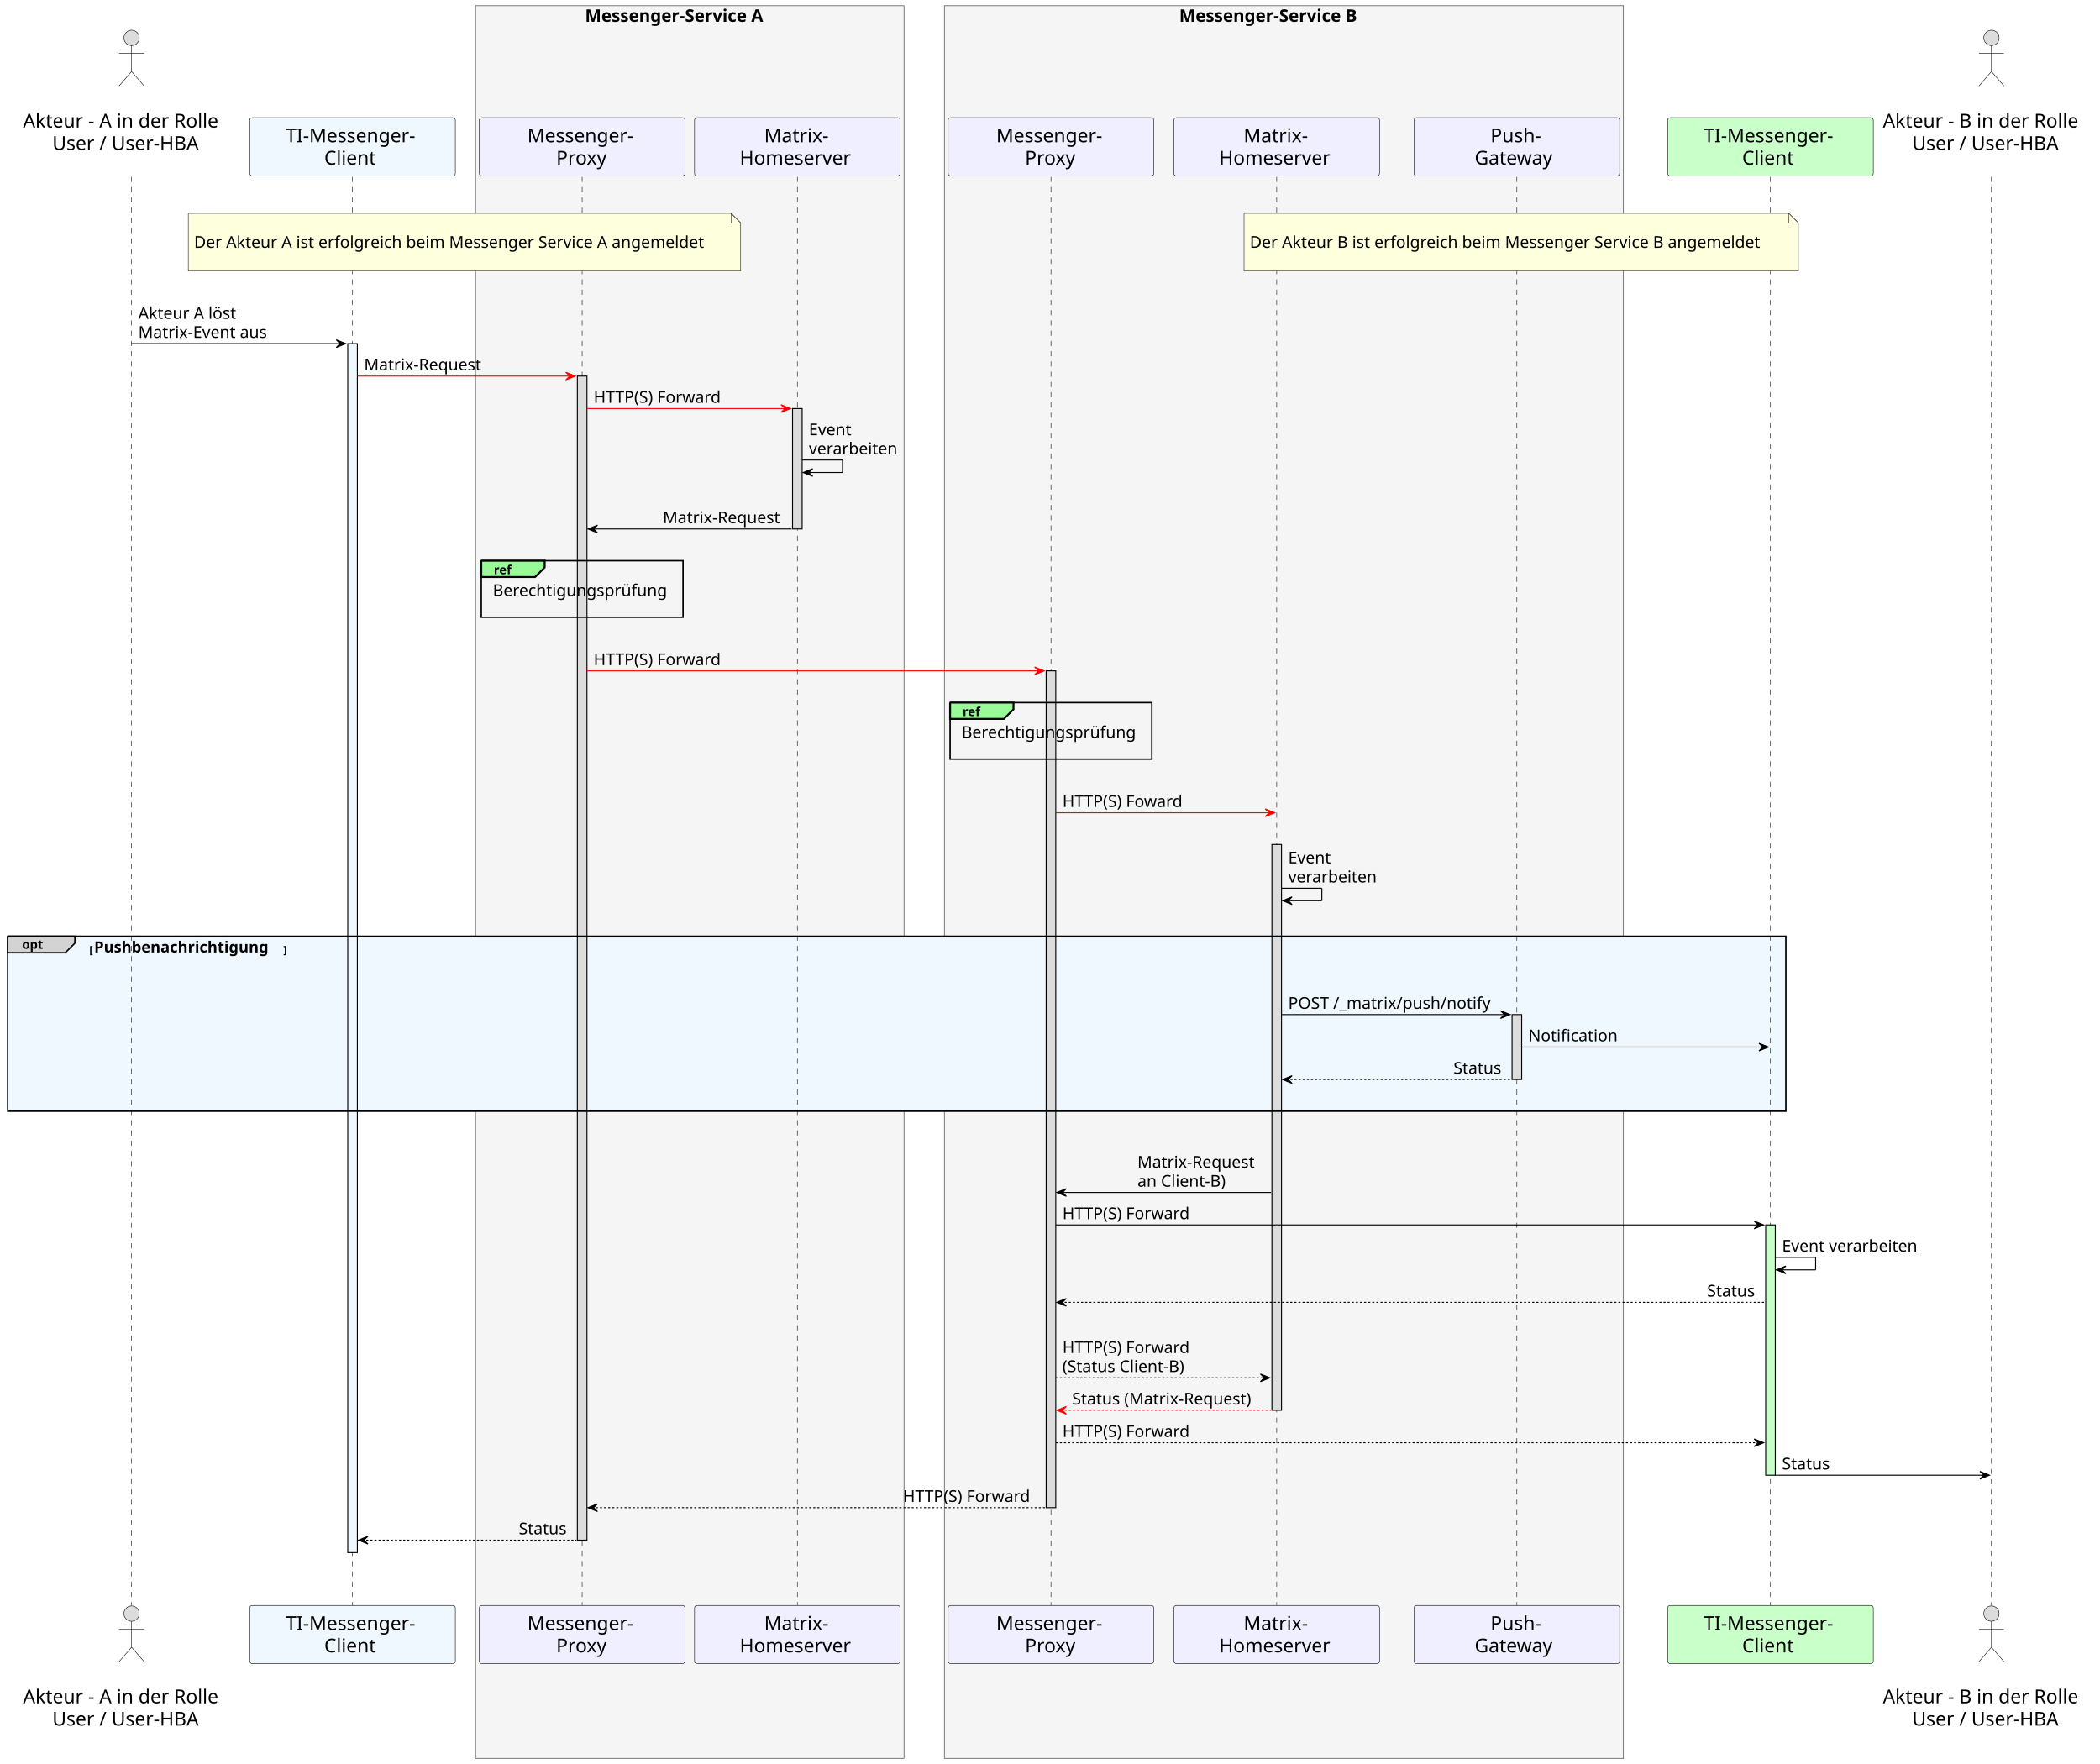
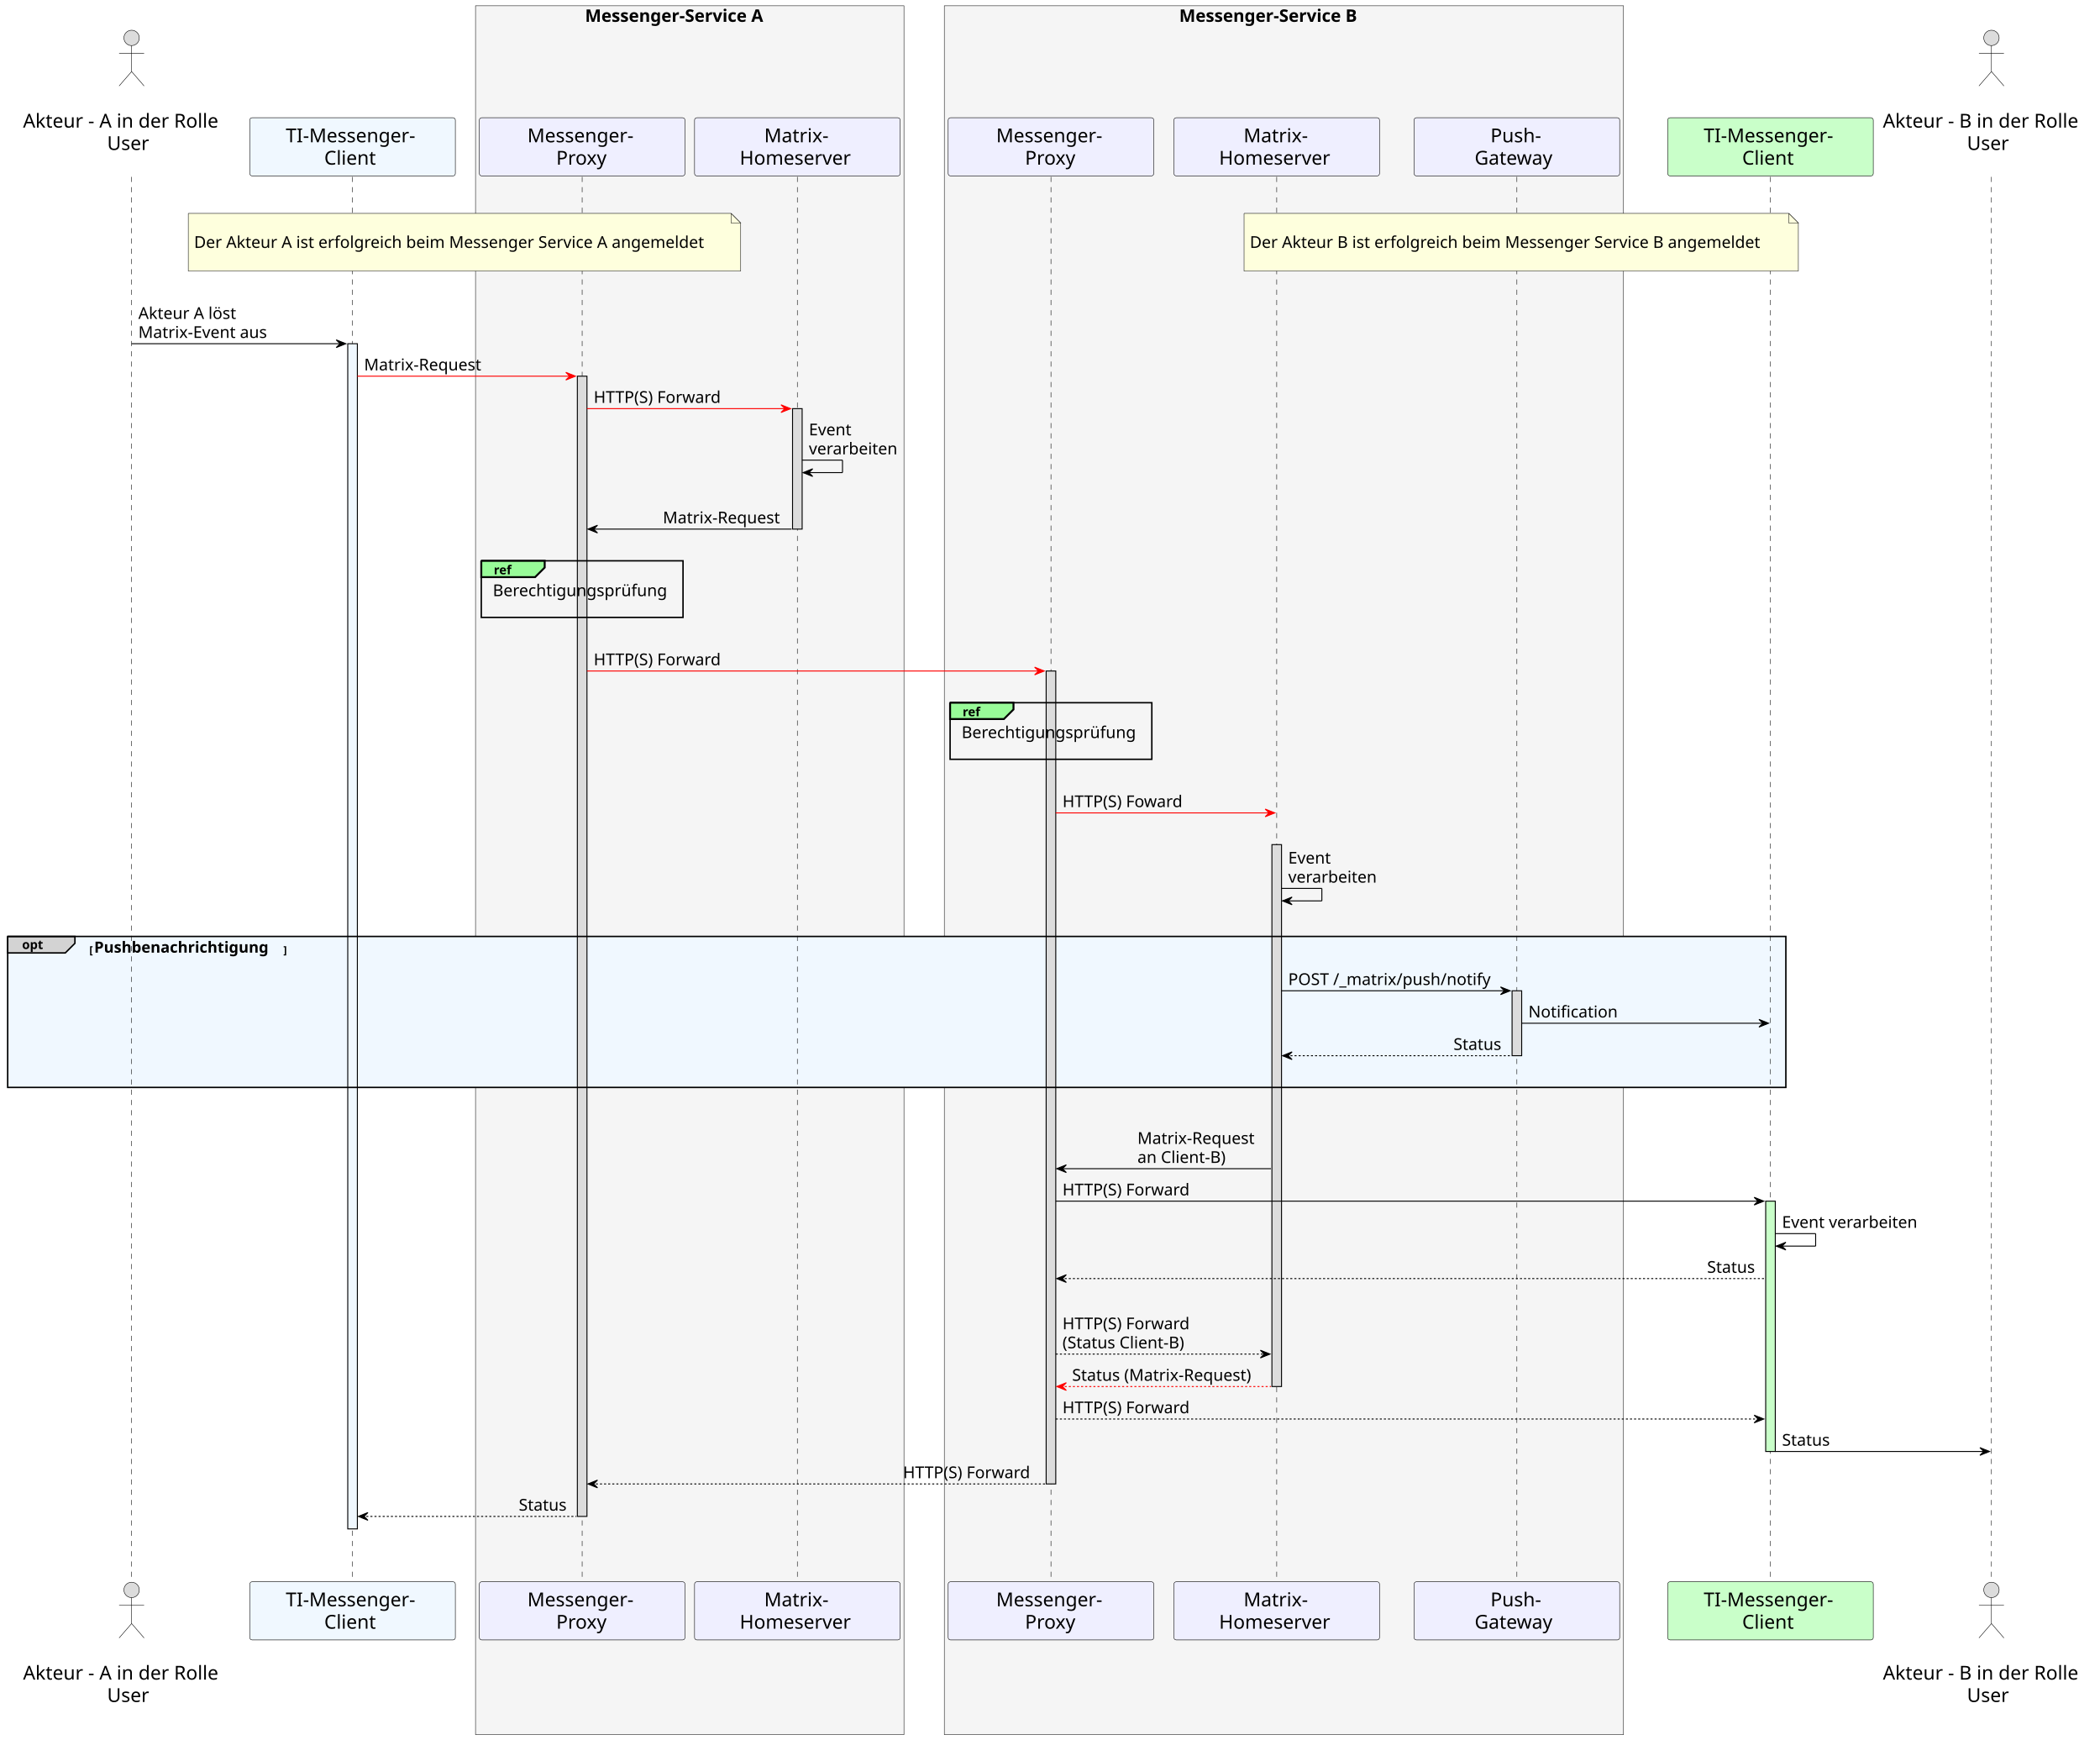
- <svg xmlns="http://www.w3.org/2000/svg" contentStyleType="text/css" height="1720.095px" preserveAspectRatio="none" style="width:2048px;height:1720px;background:#FFFFFF;" version="1.1" viewBox="0 0 2048 1720" width="2048.937px" zoomAndPan="magnify">
+ <svg xmlns="http://www.w3.org/2000/svg" contentStyleType="text/css" height="1696.673px" preserveAspectRatio="none" style="width:2048px;height:1696px;background:#FFFFFF;" version="1.1" viewBox="0 0 2048 1696" width="2048.937px" zoomAndPan="magnify">
  <defs />
  <g>
-     <rect fill="#F5F5F5" height="1709.146" style="stroke:#181818;stroke-width:0.468;" width="417.844" x="463.751" y="5.621" />
+     <rect fill="#F5F5F5" height="1685.724" style="stroke:#181818;stroke-width:0.468;" width="417.844" x="463.751" y="5.621" />
    <text fill="#000000" font-family="sans-serif" font-size="16.864" font-weight="bold" lengthAdjust="spacing" textLength="199.554" x="570.554" y="21.274">Messenger-Service A</text>
    <text fill="#000000" font-family="sans-serif" font-size="12.179" font-weight="bold" lengthAdjust="spacing" textLength="4.684" x="770.108" y="22.379"> </text>
-     <rect fill="#F5F5F5" height="1709.146" style="stroke:#181818;stroke-width:0.468;" width="662.368" x="920.944" y="5.621" />
+     <rect fill="#F5F5F5" height="1685.724" style="stroke:#181818;stroke-width:0.468;" width="662.368" x="920.944" y="5.621" />
    <text fill="#000000" font-family="sans-serif" font-size="16.864" font-weight="bold" lengthAdjust="spacing" textLength="199.554" x="1150.009" y="21.274">Messenger-Service B</text>
    <text fill="#000000" font-family="sans-serif" font-size="12.179" font-weight="bold" lengthAdjust="spacing" textLength="4.684" x="1349.563" y="22.379"> </text>
-     <rect fill="#F0F8FF" height="170.628" style="stroke:#F0F8FF;stroke-width:0.937;" width="1734.148" x="7.495" y="913.069" />
-     <line style="stroke:#000000;stroke-width:0.468;stroke-dasharray:5.0,5.0;" x1="128.351" x2="128.351" y1="172.458" y2="1565.687" />
-     <line style="stroke:#000000;stroke-width:0.468;stroke-dasharray:5.0,5.0;" x1="343.832" x2="343.832" y1="172.458" y2="1565.687" />
-     <rect fill="#F0F8FF" height="1179.03" style="stroke:#000000;stroke-width:0.937;" width="9.369" x="339.147" y="335.129" />
-     <line style="stroke:#000000;stroke-width:0.468;stroke-dasharray:5.0,5.0;" x1="567.744" x2="567.744" y1="172.458" y2="1565.687" />
-     <rect fill="#DCDCDC" height="1135.195" style="stroke:#000000;stroke-width:0.937;" width="9.369" x="563.059" y="366.785" />
-     <line style="stroke:#000000;stroke-width:0.468;stroke-dasharray:5.0,5.0;" x1="777.603" x2="777.603" y1="172.458" y2="1565.687" />
+     <rect fill="#F0F8FF" height="147.206" style="stroke:#F0F8FF;stroke-width:0.937;" width="1734.148" x="7.495" y="913.069" />
+     <line style="stroke:#000000;stroke-width:0.468;stroke-dasharray:5.0,5.0;" x1="128.351" x2="128.351" y1="172.458" y2="1542.265" />
+     <line style="stroke:#000000;stroke-width:0.468;stroke-dasharray:5.0,5.0;" x1="343.832" x2="343.832" y1="172.458" y2="1542.265" />
+     <rect fill="#F0F8FF" height="1155.608" style="stroke:#000000;stroke-width:0.937;" width="9.369" x="339.147" y="335.129" />
+     <line style="stroke:#000000;stroke-width:0.468;stroke-dasharray:5.0,5.0;" x1="567.744" x2="567.744" y1="172.458" y2="1542.265" />
+     <rect fill="#DCDCDC" height="1111.773" style="stroke:#000000;stroke-width:0.937;" width="9.369" x="563.059" y="366.785" />
+     <line style="stroke:#000000;stroke-width:0.468;stroke-dasharray:5.0,5.0;" x1="777.603" x2="777.603" y1="172.458" y2="1542.265" />
    <rect fill="#DCDCDC" height="117.453" style="stroke:#000000;stroke-width:0.937;" width="9.369" x="772.919" y="398.441" />
-     <line style="stroke:#000000;stroke-width:0.468;stroke-dasharray:5.0,5.0;" x1="1024.937" x2="1024.937" y1="172.458" y2="1565.687" />
-     <rect fill="#DCDCDC" height="816.073" style="stroke:#000000;stroke-width:0.937;" width="9.369" x="1020.253" y="654.251" />
-     <line style="stroke:#000000;stroke-width:0.468;stroke-dasharray:5.0,5.0;" x1="1245.102" x2="1245.102" y1="172.458" y2="1565.687" />
-     <rect fill="#DCDCDC" height="551.832" style="stroke:#000000;stroke-width:0.937;" width="9.369" x="1240.417" y="823.524" />
-     <line style="stroke:#000000;stroke-width:0.468;stroke-dasharray:5.0,5.0;" x1="1479.319" x2="1479.319" y1="172.458" y2="1565.687" />
-     <rect fill="#DCDCDC" height="63.312" style="stroke:#000000;stroke-width:0.937;" width="9.369" x="1474.635" y="989.467" />
-     <line style="stroke:#000000;stroke-width:0.468;stroke-dasharray:5.0,5.0;" x1="1726.653" x2="1726.653" y1="172.458" y2="1565.687" />
-     <rect fill="#C9FFC9" height="244.077" style="stroke:#000000;stroke-width:0.937;" width="9.369" x="1721.969" y="1194.591" />
-     <line style="stroke:#000000;stroke-width:0.468;stroke-dasharray:5.0,5.0;" x1="1942.134" x2="1942.134" y1="172.458" y2="1565.687" />
+     <line style="stroke:#000000;stroke-width:0.468;stroke-dasharray:5.0,5.0;" x1="1024.937" x2="1024.937" y1="172.458" y2="1542.265" />
+     <rect fill="#DCDCDC" height="792.651" style="stroke:#000000;stroke-width:0.937;" width="9.369" x="1020.253" y="654.251" />
+     <line style="stroke:#000000;stroke-width:0.468;stroke-dasharray:5.0,5.0;" x1="1245.102" x2="1245.102" y1="172.458" y2="1542.265" />
+     <rect fill="#DCDCDC" height="528.41" style="stroke:#000000;stroke-width:0.937;" width="9.369" x="1240.417" y="823.524" />
+     <line style="stroke:#000000;stroke-width:0.468;stroke-dasharray:5.0,5.0;" x1="1479.319" x2="1479.319" y1="172.458" y2="1542.265" />
+     <rect fill="#DCDCDC" height="63.312" style="stroke:#000000;stroke-width:0.937;" width="9.369" x="1474.635" y="966.046" />
+     <line style="stroke:#000000;stroke-width:0.468;stroke-dasharray:5.0,5.0;" x1="1726.653" x2="1726.653" y1="172.458" y2="1542.265" />
+     <rect fill="#C9FFC9" height="244.077" style="stroke:#000000;stroke-width:0.937;" width="9.369" x="1721.969" y="1171.169" />
+     <line style="stroke:#000000;stroke-width:0.468;stroke-dasharray:5.0,5.0;" x1="1942.134" x2="1942.134" y1="172.458" y2="1542.265" />
    <text fill="#000000" font-family="Aapex" font-size="18.737" lengthAdjust="spacing" textLength="5.621" x="122.73" y="102.604"> </text>
    <text fill="#000000" font-family="Aapex" font-size="18.737" lengthAdjust="spacing" textLength="206.112" x="22.485" y="124.415">Akteur - A in der Rolle</text>
-     <text fill="#000000" font-family="Aapex" font-size="18.737" lengthAdjust="spacing" textLength="148.963" x="51.059" y="146.227">User / User-HBA</text>
+     <text fill="#000000" font-family="Aapex" font-size="18.737" lengthAdjust="spacing" textLength="42.159" x="104.461" y="146.227">User</text>
    <text fill="#000000" font-family="Aapex" font-size="18.737" lengthAdjust="spacing" textLength="5.621" x="122.73" y="168.038"> </text>
    <ellipse cx="128.351" cy="36.962" fill="#DCDCDC" rx="7.495" ry="7.495" style="stroke:#000000;stroke-width:0.468;" />
    <path d="M128.351,44.458 L128.351,69.753 M116.172,51.952 L140.531,51.952 M128.351,69.753 L116.172,83.806 M128.351,69.753 L140.531,83.806 " fill="none" style="stroke:#000000;stroke-width:0.468;" />
    <rect fill="#F0F8FF" height="56.739" rx="2.342" ry="2.342" style="stroke:#000000;stroke-width:0.468;" width="200.49" x="243.587" y="114.781" />
    <text fill="#000000" font-family="sans-serif" font-size="18.737" lengthAdjust="spacing" textLength="130.225" x="278.719" y="138.732">TI-Messenger-</text>
    <text fill="#000000" font-family="sans-serif" font-size="18.737" lengthAdjust="spacing" textLength="55.275" x="316.194" y="160.543">Client</text>
    <rect fill="#EFEFFF" height="56.739" rx="2.342" ry="2.342" style="stroke:#000000;stroke-width:0.468;" width="200.49" x="467.499" y="114.781" />
    <text fill="#000000" font-family="sans-serif" font-size="18.737" lengthAdjust="spacing" textLength="106.803" x="514.342" y="138.732">Messenger-</text>
    <text fill="#000000" font-family="sans-serif" font-size="18.737" lengthAdjust="spacing" textLength="50.591" x="542.448" y="160.543">Proxy</text>
    <rect fill="#EFEFFF" height="56.739" rx="2.342" ry="2.342" style="stroke:#000000;stroke-width:0.468;" width="200.49" x="677.358" y="114.781" />
    <text fill="#000000" font-family="sans-serif" font-size="18.737" lengthAdjust="spacing" textLength="64.644" x="745.281" y="138.732">Matrix-</text>
    <text fill="#000000" font-family="sans-serif" font-size="18.737" lengthAdjust="spacing" textLength="112.424" x="721.391" y="160.543">Homeserver</text>
    <rect fill="#EFEFFF" height="56.739" rx="2.342" ry="2.342" style="stroke:#000000;stroke-width:0.468;" width="200.49" x="924.692" y="114.781" />
    <text fill="#000000" font-family="sans-serif" font-size="18.737" lengthAdjust="spacing" textLength="106.803" x="971.535" y="138.732">Messenger-</text>
    <text fill="#000000" font-family="sans-serif" font-size="18.737" lengthAdjust="spacing" textLength="50.591" x="999.641" y="160.543">Proxy</text>
    <rect fill="#EFEFFF" height="56.739" rx="2.342" ry="2.342" style="stroke:#000000;stroke-width:0.468;" width="200.49" x="1144.856" y="114.781" />
    <text fill="#000000" font-family="sans-serif" font-size="18.737" lengthAdjust="spacing" textLength="64.644" x="1212.78" y="138.732">Matrix-</text>
    <text fill="#000000" font-family="sans-serif" font-size="18.737" lengthAdjust="spacing" textLength="112.424" x="1188.889" y="160.543">Homeserver</text>
    <rect fill="#EFEFFF" height="56.739" rx="2.342" ry="2.342" style="stroke:#000000;stroke-width:0.468;" width="200.49" x="1379.074" y="114.781" />
    <text fill="#000000" font-family="sans-serif" font-size="18.737" lengthAdjust="spacing" textLength="51.528" x="1453.555" y="138.732">Push-</text>
    <text fill="#000000" font-family="sans-serif" font-size="18.737" lengthAdjust="spacing" textLength="82.445" x="1438.097" y="160.543">Gateway</text>
    <rect fill="#C9FFC9" height="56.739" rx="2.342" ry="2.342" style="stroke:#000000;stroke-width:0.468;" width="200.49" x="1626.408" y="114.781" />
    <text fill="#000000" font-family="sans-serif" font-size="18.737" lengthAdjust="spacing" textLength="130.225" x="1661.541" y="138.732">TI-Messenger-</text>
    <text fill="#000000" font-family="sans-serif" font-size="18.737" lengthAdjust="spacing" textLength="55.275" x="1699.016" y="160.543">Client</text>
    <text fill="#000000" font-family="Aapex" font-size="18.737" lengthAdjust="spacing" textLength="5.621" x="1936.512" y="102.604"> </text>
    <text fill="#000000" font-family="Aapex" font-size="18.737" lengthAdjust="spacing" textLength="206.112" x="1836.267" y="124.415">Akteur - B in der Rolle</text>
-     <text fill="#000000" font-family="Aapex" font-size="18.737" lengthAdjust="spacing" textLength="148.963" x="1864.842" y="146.227">User / User-HBA</text>
+     <text fill="#000000" font-family="Aapex" font-size="18.737" lengthAdjust="spacing" textLength="42.159" x="1918.243" y="146.227">User</text>
    <text fill="#000000" font-family="Aapex" font-size="18.737" lengthAdjust="spacing" textLength="5.621" x="1936.512" y="168.038"> </text>
    <ellipse cx="1942.134" cy="36.962" fill="#DCDCDC" rx="7.495" ry="7.495" style="stroke:#000000;stroke-width:0.468;" />
    <path d="M1942.134,44.458 L1942.134,69.753 M1929.954,51.952 L1954.313,51.952 M1942.134,69.753 L1929.954,83.806 M1942.134,69.753 L1954.313,83.806 " fill="none" style="stroke:#000000;stroke-width:0.468;" />
-     <text fill="#000000" font-family="Aapex" font-size="18.737" lengthAdjust="spacing" textLength="5.621" x="122.73" y="1639.292"> </text>
-     <text fill="#000000" font-family="Aapex" font-size="18.737" lengthAdjust="spacing" textLength="206.112" x="22.485" y="1661.103">Akteur - A in der Rolle</text>
-     <text fill="#000000" font-family="Aapex" font-size="18.737" lengthAdjust="spacing" textLength="148.963" x="51.059" y="1682.915">User / User-HBA</text>
-     <text fill="#000000" font-family="Aapex" font-size="18.737" lengthAdjust="spacing" textLength="5.621" x="122.73" y="1704.726"> </text>
-     <ellipse cx="128.351" cy="1573.65" fill="#DCDCDC" rx="7.495" ry="7.495" style="stroke:#000000;stroke-width:0.468;" />
-     <path d="M128.351,1581.146 L128.351,1606.441 M116.172,1588.64 L140.531,1588.64 M128.351,1606.441 L116.172,1620.494 M128.351,1606.441 L140.531,1620.494 " fill="none" style="stroke:#000000;stroke-width:0.468;" />
-     <rect fill="#F0F8FF" height="56.739" rx="2.342" ry="2.342" style="stroke:#000000;stroke-width:0.468;" width="200.49" x="243.587" y="1565.687" />
-     <text fill="#000000" font-family="sans-serif" font-size="18.737" lengthAdjust="spacing" textLength="130.225" x="278.719" y="1589.638">TI-Messenger-</text>
-     <text fill="#000000" font-family="sans-serif" font-size="18.737" lengthAdjust="spacing" textLength="55.275" x="316.194" y="1611.449">Client</text>
-     <rect fill="#EFEFFF" height="56.739" rx="2.342" ry="2.342" style="stroke:#000000;stroke-width:0.468;" width="200.49" x="467.499" y="1565.687" />
-     <text fill="#000000" font-family="sans-serif" font-size="18.737" lengthAdjust="spacing" textLength="106.803" x="514.342" y="1589.638">Messenger-</text>
-     <text fill="#000000" font-family="sans-serif" font-size="18.737" lengthAdjust="spacing" textLength="50.591" x="542.448" y="1611.449">Proxy</text>
-     <rect fill="#EFEFFF" height="56.739" rx="2.342" ry="2.342" style="stroke:#000000;stroke-width:0.468;" width="200.49" x="677.358" y="1565.687" />
-     <text fill="#000000" font-family="sans-serif" font-size="18.737" lengthAdjust="spacing" textLength="64.644" x="745.281" y="1589.638">Matrix-</text>
-     <text fill="#000000" font-family="sans-serif" font-size="18.737" lengthAdjust="spacing" textLength="112.424" x="721.391" y="1611.449">Homeserver</text>
-     <rect fill="#EFEFFF" height="56.739" rx="2.342" ry="2.342" style="stroke:#000000;stroke-width:0.468;" width="200.49" x="924.692" y="1565.687" />
-     <text fill="#000000" font-family="sans-serif" font-size="18.737" lengthAdjust="spacing" textLength="106.803" x="971.535" y="1589.638">Messenger-</text>
-     <text fill="#000000" font-family="sans-serif" font-size="18.737" lengthAdjust="spacing" textLength="50.591" x="999.641" y="1611.449">Proxy</text>
-     <rect fill="#EFEFFF" height="56.739" rx="2.342" ry="2.342" style="stroke:#000000;stroke-width:0.468;" width="200.49" x="1144.856" y="1565.687" />
-     <text fill="#000000" font-family="sans-serif" font-size="18.737" lengthAdjust="spacing" textLength="64.644" x="1212.78" y="1589.638">Matrix-</text>
-     <text fill="#000000" font-family="sans-serif" font-size="18.737" lengthAdjust="spacing" textLength="112.424" x="1188.889" y="1611.449">Homeserver</text>
-     <rect fill="#EFEFFF" height="56.739" rx="2.342" ry="2.342" style="stroke:#000000;stroke-width:0.468;" width="200.49" x="1379.074" y="1565.687" />
-     <text fill="#000000" font-family="sans-serif" font-size="18.737" lengthAdjust="spacing" textLength="51.528" x="1453.555" y="1589.638">Push-</text>
-     <text fill="#000000" font-family="sans-serif" font-size="18.737" lengthAdjust="spacing" textLength="82.445" x="1438.097" y="1611.449">Gateway</text>
-     <rect fill="#C9FFC9" height="56.739" rx="2.342" ry="2.342" style="stroke:#000000;stroke-width:0.468;" width="200.49" x="1626.408" y="1565.687" />
-     <text fill="#000000" font-family="sans-serif" font-size="18.737" lengthAdjust="spacing" textLength="130.225" x="1661.541" y="1589.638">TI-Messenger-</text>
-     <text fill="#000000" font-family="sans-serif" font-size="18.737" lengthAdjust="spacing" textLength="55.275" x="1699.016" y="1611.449">Client</text>
-     <text fill="#000000" font-family="Aapex" font-size="18.737" lengthAdjust="spacing" textLength="5.621" x="1936.512" y="1639.292"> </text>
-     <text fill="#000000" font-family="Aapex" font-size="18.737" lengthAdjust="spacing" textLength="206.112" x="1836.267" y="1661.103">Akteur - B in der Rolle</text>
-     <text fill="#000000" font-family="Aapex" font-size="18.737" lengthAdjust="spacing" textLength="148.963" x="1864.842" y="1682.915">User / User-HBA</text>
-     <text fill="#000000" font-family="Aapex" font-size="18.737" lengthAdjust="spacing" textLength="5.621" x="1936.512" y="1704.726"> </text>
-     <ellipse cx="1942.134" cy="1573.65" fill="#DCDCDC" rx="7.495" ry="7.495" style="stroke:#000000;stroke-width:0.468;" />
-     <path d="M1942.134,1581.146 L1942.134,1606.441 M1929.954,1588.64 L1954.313,1588.64 M1942.134,1606.441 L1929.954,1620.494 M1942.134,1606.441 L1954.313,1620.494 " fill="none" style="stroke:#000000;stroke-width:0.468;" />
+     <text fill="#000000" font-family="Aapex" font-size="18.737" lengthAdjust="spacing" textLength="5.621" x="122.73" y="1615.87"> </text>
+     <text fill="#000000" font-family="Aapex" font-size="18.737" lengthAdjust="spacing" textLength="206.112" x="22.485" y="1637.682">Akteur - A in der Rolle</text>
+     <text fill="#000000" font-family="Aapex" font-size="18.737" lengthAdjust="spacing" textLength="42.159" x="104.461" y="1659.493">User</text>
+     <text fill="#000000" font-family="Aapex" font-size="18.737" lengthAdjust="spacing" textLength="5.621" x="122.73" y="1681.305"> </text>
+     <ellipse cx="128.351" cy="1550.229" fill="#DCDCDC" rx="7.495" ry="7.495" style="stroke:#000000;stroke-width:0.468;" />
+     <path d="M128.351,1557.724 L128.351,1583.019 M116.172,1565.219 L140.531,1565.219 M128.351,1583.019 L116.172,1597.072 M128.351,1583.019 L140.531,1597.072 " fill="none" style="stroke:#000000;stroke-width:0.468;" />
+     <rect fill="#F0F8FF" height="56.739" rx="2.342" ry="2.342" style="stroke:#000000;stroke-width:0.468;" width="200.49" x="243.587" y="1542.265" />
+     <text fill="#000000" font-family="sans-serif" font-size="18.737" lengthAdjust="spacing" textLength="130.225" x="278.719" y="1566.216">TI-Messenger-</text>
+     <text fill="#000000" font-family="sans-serif" font-size="18.737" lengthAdjust="spacing" textLength="55.275" x="316.194" y="1588.027">Client</text>
+     <rect fill="#EFEFFF" height="56.739" rx="2.342" ry="2.342" style="stroke:#000000;stroke-width:0.468;" width="200.49" x="467.499" y="1542.265" />
+     <text fill="#000000" font-family="sans-serif" font-size="18.737" lengthAdjust="spacing" textLength="106.803" x="514.342" y="1566.216">Messenger-</text>
+     <text fill="#000000" font-family="sans-serif" font-size="18.737" lengthAdjust="spacing" textLength="50.591" x="542.448" y="1588.027">Proxy</text>
+     <rect fill="#EFEFFF" height="56.739" rx="2.342" ry="2.342" style="stroke:#000000;stroke-width:0.468;" width="200.49" x="677.358" y="1542.265" />
+     <text fill="#000000" font-family="sans-serif" font-size="18.737" lengthAdjust="spacing" textLength="64.644" x="745.281" y="1566.216">Matrix-</text>
+     <text fill="#000000" font-family="sans-serif" font-size="18.737" lengthAdjust="spacing" textLength="112.424" x="721.391" y="1588.027">Homeserver</text>
+     <rect fill="#EFEFFF" height="56.739" rx="2.342" ry="2.342" style="stroke:#000000;stroke-width:0.468;" width="200.49" x="924.692" y="1542.265" />
+     <text fill="#000000" font-family="sans-serif" font-size="18.737" lengthAdjust="spacing" textLength="106.803" x="971.535" y="1566.216">Messenger-</text>
+     <text fill="#000000" font-family="sans-serif" font-size="18.737" lengthAdjust="spacing" textLength="50.591" x="999.641" y="1588.027">Proxy</text>
+     <rect fill="#EFEFFF" height="56.739" rx="2.342" ry="2.342" style="stroke:#000000;stroke-width:0.468;" width="200.49" x="1144.856" y="1542.265" />
+     <text fill="#000000" font-family="sans-serif" font-size="18.737" lengthAdjust="spacing" textLength="64.644" x="1212.78" y="1566.216">Matrix-</text>
+     <text fill="#000000" font-family="sans-serif" font-size="18.737" lengthAdjust="spacing" textLength="112.424" x="1188.889" y="1588.027">Homeserver</text>
+     <rect fill="#EFEFFF" height="56.739" rx="2.342" ry="2.342" style="stroke:#000000;stroke-width:0.468;" width="200.49" x="1379.074" y="1542.265" />
+     <text fill="#000000" font-family="sans-serif" font-size="18.737" lengthAdjust="spacing" textLength="51.528" x="1453.555" y="1566.216">Push-</text>
+     <text fill="#000000" font-family="sans-serif" font-size="18.737" lengthAdjust="spacing" textLength="82.445" x="1438.097" y="1588.027">Gateway</text>
+     <rect fill="#C9FFC9" height="56.739" rx="2.342" ry="2.342" style="stroke:#000000;stroke-width:0.468;" width="200.49" x="1626.408" y="1542.265" />
+     <text fill="#000000" font-family="sans-serif" font-size="18.737" lengthAdjust="spacing" textLength="130.225" x="1661.541" y="1566.216">TI-Messenger-</text>
+     <text fill="#000000" font-family="sans-serif" font-size="18.737" lengthAdjust="spacing" textLength="55.275" x="1699.016" y="1588.027">Client</text>
+     <text fill="#000000" font-family="Aapex" font-size="18.737" lengthAdjust="spacing" textLength="5.621" x="1936.512" y="1615.87"> </text>
+     <text fill="#000000" font-family="Aapex" font-size="18.737" lengthAdjust="spacing" textLength="206.112" x="1836.267" y="1637.682">Akteur - B in der Rolle</text>
+     <text fill="#000000" font-family="Aapex" font-size="18.737" lengthAdjust="spacing" textLength="42.159" x="1918.243" y="1659.493">User</text>
+     <text fill="#000000" font-family="Aapex" font-size="18.737" lengthAdjust="spacing" textLength="5.621" x="1936.512" y="1681.305"> </text>
+     <ellipse cx="1942.134" cy="1550.229" fill="#DCDCDC" rx="7.495" ry="7.495" style="stroke:#000000;stroke-width:0.468;" />
+     <path d="M1942.134,1557.724 L1942.134,1583.019 M1929.954,1565.219 L1954.313,1565.219 M1942.134,1583.019 L1929.954,1597.072 M1942.134,1583.019 L1954.313,1597.072 " fill="none" style="stroke:#000000;stroke-width:0.468;" />
    <path d="M183.627,208.059 L183.627,264.271 L722.327,264.271 L722.327,217.427 L712.959,208.059 L183.627,208.059 " fill="#FEFFDD" style="stroke:#181818;stroke-width:0.468;" />
    <path d="M712.959,208.059 L712.959,217.427 L722.327,217.427 L712.959,208.059 " fill="#FEFFDD" style="stroke:#181818;stroke-width:0.468;" />
    <text fill="#000000" font-family="sans-serif" font-size="12.179" lengthAdjust="spacing" textLength="3.748" x="189.248" y="224.048"> </text>
    <text fill="#000000" font-family="sans-serif" font-size="15.927" lengthAdjust="spacing" textLength="519.027" x="189.248" y="241.704">Der Akteur A ist erfolgreich beim Messenger Service A angemeldet</text>
    <text fill="#000000" font-family="sans-serif" font-size="12.179" lengthAdjust="spacing" textLength="3.748" x="189.248" y="256.765"> </text>
    <path d="M1213.248,208.059 L1213.248,264.271 L1753.822,264.271 L1753.822,217.427 L1744.454,208.059 L1213.248,208.059 " fill="#FEFFDD" style="stroke:#181818;stroke-width:0.468;" />
    <path d="M1744.454,208.059 L1744.454,217.427 L1753.822,217.427 L1744.454,208.059 " fill="#FEFFDD" style="stroke:#181818;stroke-width:0.468;" />
    <text fill="#000000" font-family="sans-serif" font-size="12.179" lengthAdjust="spacing" textLength="3.748" x="1218.869" y="224.048"> </text>
    <text fill="#000000" font-family="sans-serif" font-size="15.927" lengthAdjust="spacing" textLength="520.9" x="1218.869" y="241.704">Der Akteur B ist erfolgreich beim Messenger Service B angemeldet</text>
    <text fill="#000000" font-family="sans-serif" font-size="12.179" lengthAdjust="spacing" textLength="3.748" x="1218.869" y="256.765"> </text>
    <polygon fill="#000000" points="327.905,331.382,337.274,335.129,327.905,338.877,331.652,335.129" style="stroke:#000000;stroke-width:0.937;" />
    <line style="stroke:#000000;stroke-width:0.937;" x1="128.351" x2="333.526" y1="335.129" y2="335.129" />
    <text fill="#000000" font-family="sans-serif" font-size="15.927" lengthAdjust="spacing" textLength="100.245" x="134.909" y="310.959">Akteur A löst</text>
    <text fill="#000000" font-family="sans-serif" font-size="15.927" lengthAdjust="spacing" textLength="133.973" x="134.909" y="329.499">Matrix-Event aus</text>
    <polygon fill="#FF0000" points="551.817,363.038,561.186,366.785,551.817,370.533,555.564,366.785" style="stroke:#FF0000;stroke-width:0.937;" />
    <line style="stroke:#FF0000;stroke-width:0.937;" x1="348.516" x2="557.438" y1="366.785" y2="366.785" />
    <text fill="#000000" font-family="sans-serif" font-size="15.927" lengthAdjust="spacing" textLength="119.919" x="355.074" y="361.155">Matrix-Request</text>
    <polygon fill="#FF0000" points="761.676,394.693,771.045,398.441,761.676,402.188,765.424,398.441" style="stroke:#FF0000;stroke-width:0.937;" />
    <line style="stroke:#FF0000;stroke-width:0.937;" x1="572.428" x2="767.297" y1="398.441" y2="398.441" />
    <text fill="#000000" font-family="sans-serif" font-size="15.927" lengthAdjust="spacing" textLength="133.036" x="578.986" y="392.811">HTTP(S) Forward</text>
    <line style="stroke:#000000;stroke-width:0.937;" x1="782.287" x2="821.636" y1="448.637" y2="448.637" />
    <line style="stroke:#000000;stroke-width:0.937;" x1="821.636" x2="821.636" y1="448.637" y2="460.816" />
    <line style="stroke:#000000;stroke-width:0.937;" x1="783.224" x2="821.636" y1="460.816" y2="460.816" />
    <polygon fill="#000000" points="792.593,457.069,783.224,460.816,792.593,464.564,788.845,460.816" style="stroke:#000000;stroke-width:0.937;" />
    <text fill="#000000" font-family="sans-serif" font-size="15.927" lengthAdjust="spacing" textLength="45.907" x="788.845" y="424.467">Event</text>
    <text fill="#000000" font-family="sans-serif" font-size="15.927" lengthAdjust="spacing" textLength="90.876" x="788.845" y="443.007">verarbeiten</text>
    <polygon fill="#000000" points="582.734,512.146,573.365,515.894,582.734,519.641,578.986,515.894" style="stroke:#000000;stroke-width:0.937;" />
    <line style="stroke:#000000;stroke-width:0.937;" x1="577.112" x2="771.982" y1="515.894" y2="515.894" />
    <text fill="#000000" font-family="sans-serif" font-size="15.927" lengthAdjust="spacing" textLength="119.919" x="646.441" y="510.264">Matrix-Request</text>
    <rect fill="none" height="55.173" style="stroke:#000000;stroke-width:1.405;" width="196.743" x="469.372" y="546.811" />
    <path d="M469.372,546.811 L531.206,546.811 L531.206,553.369 L521.837,562.737 L469.372,562.737 L469.372,546.811 " fill="#98FB98" style="stroke:#000000;stroke-width:1.874;" />
    <text fill="#000000" font-family="sans-serif" font-size="12.179" font-weight="bold" lengthAdjust="spacing" textLength="19.674" x="481.552" y="559.99">ref</text>
    <text fill="#000000" font-family="sans-serif" font-size="15.927" lengthAdjust="spacing" textLength="174.258" x="480.615" y="581.269">Berechtigungsprüfung</text>
    <text fill="#000000" font-family="sans-serif" font-size="11.242" lengthAdjust="spacing" textLength="3.748" x="565.87" y="595.46"> </text>
    <polygon fill="#FF0000" points="1009.01,650.503,1018.379,654.251,1009.01,657.998,1012.758,654.251" style="stroke:#FF0000;stroke-width:0.937;" />
    <line style="stroke:#FF0000;stroke-width:0.937;" x1="572.428" x2="1014.631" y1="654.251" y2="654.251" />
    <text fill="#000000" font-family="sans-serif" font-size="15.927" lengthAdjust="spacing" textLength="133.036" x="578.986" y="648.621">HTTP(S) Forward</text>
    <rect fill="none" height="55.173" style="stroke:#000000;stroke-width:1.405;" width="196.743" x="926.565" y="685.167" />
    <path d="M926.565,685.167 L988.399,685.167 L988.399,691.726 L979.03,701.094 L926.565,701.094 L926.565,685.167 " fill="#98FB98" style="stroke:#000000;stroke-width:1.874;" />
    <text fill="#000000" font-family="sans-serif" font-size="12.179" font-weight="bold" lengthAdjust="spacing" textLength="19.674" x="938.745" y="698.346">ref</text>
    <text fill="#000000" font-family="sans-serif" font-size="15.927" lengthAdjust="spacing" textLength="174.258" x="937.808" y="719.625">Berechtigungsprüfung</text>
    <text fill="#000000" font-family="sans-serif" font-size="11.242" lengthAdjust="spacing" textLength="3.748" x="1023.063" y="733.817"> </text>
    <polygon fill="#FF0000" points="1233.859,788.86,1243.228,792.607,1233.859,796.355,1237.607,792.607" style="stroke:#FF0000;stroke-width:0.937;" />
    <line style="stroke:#FF0000;stroke-width:0.937;" x1="1029.621" x2="1239.48" y1="792.607" y2="792.607" />
    <text fill="#000000" font-family="sans-serif" font-size="15.927" lengthAdjust="spacing" textLength="126.478" x="1036.179" y="786.978">HTTP(S) Foward</text>
    <line style="stroke:#000000;stroke-width:0.937;" x1="1249.786" x2="1289.134" y1="866.225" y2="866.225" />
    <line style="stroke:#000000;stroke-width:0.937;" x1="1289.134" x2="1289.134" y1="866.225" y2="878.404" />
    <line style="stroke:#000000;stroke-width:0.937;" x1="1250.723" x2="1289.134" y1="878.404" y2="878.404" />
    <polygon fill="#000000" points="1260.091,874.657,1250.723,878.404,1260.091,882.152,1256.344,878.404" style="stroke:#000000;stroke-width:0.937;" />
    <text fill="#000000" font-family="sans-serif" font-size="15.927" lengthAdjust="spacing" textLength="45.907" x="1256.344" y="842.055">Event</text>
    <text fill="#000000" font-family="sans-serif" font-size="15.927" lengthAdjust="spacing" textLength="90.876" x="1256.344" y="860.595">verarbeiten</text>
    <path d="M7.495,913.069 L73.076,913.069 L73.076,919.751 L63.707,929.12 L7.495,929.12 L7.495,913.069 " fill="#D3D3D3" style="stroke:#000000;stroke-width:1.405;" />
-     <rect fill="none" height="170.628" style="stroke:#000000;stroke-width:1.405;" width="1734.148" x="7.495" y="913.069" />
+     <rect fill="none" height="147.206" style="stroke:#000000;stroke-width:1.405;" width="1734.148" x="7.495" y="913.069" />
    <text fill="#000000" font-family="sans-serif" font-size="12.179" font-weight="bold" lengthAdjust="spacing" textLength="23.422" x="21.548" y="925.311">opt</text>
    <text fill="#000000" font-family="sans-serif" font-size="10.306" font-weight="bold" lengthAdjust="spacing" textLength="4.684" x="87.129" y="929.961">[</text>
    <text fill="#000000" font-family="sans-serif" font-size="14.99" font-weight="bold" lengthAdjust="spacing" textLength="184.564" x="91.813" y="928.856">Pushbenachrichtigung</text>
    <text fill="#000000" font-family="sans-serif" font-size="10.306" font-weight="bold" lengthAdjust="spacing" textLength="4.684" x="276.377" y="929.961">]</text>
-     <polygon fill="#000000" points="1463.392,985.72,1472.761,989.467,1463.392,993.215,1467.14,989.467" style="stroke:#000000;stroke-width:0.937;" />
-     <line style="stroke:#000000;stroke-width:0.937;" x1="1249.786" x2="1469.014" y1="989.467" y2="989.467" />
-     <text fill="#000000" font-family="sans-serif" font-size="15.927" lengthAdjust="spacing" textLength="207.048" x="1256.344" y="983.838">POST /_matrix/push/notify</text>
-     <polygon fill="#000000" points="1715.411,1017.376,1724.78,1021.124,1715.411,1024.871,1719.158,1021.124" style="stroke:#000000;stroke-width:0.937;" />
-     <line style="stroke:#000000;stroke-width:0.937;" x1="1484.004" x2="1721.032" y1="1021.124" y2="1021.124" />
-     <text fill="#000000" font-family="sans-serif" font-size="15.927" lengthAdjust="spacing" textLength="90.876" x="1490.562" y="1015.494">Notification</text>
-     <polygon fill="#000000" points="1260.091,1049.032,1250.723,1052.78,1260.091,1056.527,1256.344,1052.78" style="stroke:#000000;stroke-width:0.937;" />
-     <line style="stroke:#000000;stroke-width:0.937;stroke-dasharray:2.0,2.0;" x1="1254.47" x2="1473.698" y1="1052.78" y2="1052.78" />
-     <text fill="#000000" font-family="sans-serif" font-size="15.927" lengthAdjust="spacing" textLength="50.591" x="1417.486" y="1047.15">Status</text>
-     <polygon fill="#000000" points="1039.927,1159.188,1030.558,1162.935,1039.927,1166.682,1036.179,1162.935" style="stroke:#000000;stroke-width:0.937;" />
-     <line style="stroke:#000000;stroke-width:0.937;" x1="1034.306" x2="1239.48" y1="1162.935" y2="1162.935" />
-     <text fill="#000000" font-family="sans-serif" font-size="15.927" lengthAdjust="spacing" textLength="119.919" x="1109.255" y="1138.765">Matrix-Request</text>
-     <text fill="#000000" font-family="sans-serif" font-size="15.927" lengthAdjust="spacing" textLength="94.624" x="1109.255" y="1157.305">an Client-B)</text>
-     <polygon fill="#000000" points="1710.726,1190.843,1720.095,1194.591,1710.726,1198.339,1714.474,1194.591" style="stroke:#000000;stroke-width:0.937;" />
-     <line style="stroke:#000000;stroke-width:0.937;" x1="1029.621" x2="1716.348" y1="1194.591" y2="1194.591" />
-     <text fill="#000000" font-family="sans-serif" font-size="15.927" lengthAdjust="spacing" textLength="133.036" x="1036.179" y="1188.961">HTTP(S) Forward</text>
-     <line style="stroke:#000000;stroke-width:0.937;" x1="1731.338" x2="1770.686" y1="1226.247" y2="1226.247" />
-     <line style="stroke:#000000;stroke-width:0.937;" x1="1770.686" x2="1770.686" y1="1226.247" y2="1238.426" />
-     <line style="stroke:#000000;stroke-width:0.937;" x1="1732.274" x2="1770.686" y1="1238.426" y2="1238.426" />
-     <polygon fill="#000000" points="1741.643,1234.679,1732.274,1238.426,1741.643,1242.174,1737.896,1238.426" style="stroke:#000000;stroke-width:0.937;" />
-     <text fill="#000000" font-family="sans-serif" font-size="15.927" lengthAdjust="spacing" textLength="141.468" x="1737.896" y="1220.617">Event verarbeiten</text>
-     <polygon fill="#000000" points="1039.927,1266.335,1030.558,1270.082,1039.927,1273.83,1036.179,1270.082" style="stroke:#000000;stroke-width:0.937;" />
-     <line style="stroke:#000000;stroke-width:0.937;stroke-dasharray:2.0,2.0;" x1="1034.306" x2="1721.032" y1="1270.082" y2="1270.082" />
-     <text fill="#000000" font-family="sans-serif" font-size="15.927" lengthAdjust="spacing" textLength="50.591" x="1664.82" y="1264.452">Status</text>
-     <polygon fill="#000000" points="1229.175,1339.952,1238.543,1343.7,1229.175,1347.447,1232.922,1343.7" style="stroke:#000000;stroke-width:0.937;" />
-     <line style="stroke:#000000;stroke-width:0.937;stroke-dasharray:2.0,2.0;" x1="1029.621" x2="1234.796" y1="1343.7" y2="1343.7" />
-     <text fill="#000000" font-family="sans-serif" font-size="15.927" lengthAdjust="spacing" textLength="133.036" x="1036.179" y="1319.53">HTTP(S) Forward</text>
-     <text fill="#000000" font-family="sans-serif" font-size="15.927" lengthAdjust="spacing" textLength="132.099" x="1036.179" y="1338.07">(Status Client-B)</text>
-     <polygon fill="#FF0000" points="1039.927,1371.608,1030.558,1375.356,1039.927,1379.103,1036.179,1375.356" style="stroke:#FF0000;stroke-width:0.937;" />
-     <line style="stroke:#FF0000;stroke-width:0.937;stroke-dasharray:2.0,2.0;" x1="1034.306" x2="1239.48" y1="1375.356" y2="1375.356" />
-     <text fill="#000000" font-family="sans-serif" font-size="15.927" lengthAdjust="spacing" textLength="188.311" x="1045.548" y="1369.726">Status (Matrix-Request)</text>
-     <polygon fill="#000000" points="1710.726,1403.264,1720.095,1407.012,1710.726,1410.759,1714.474,1407.012" style="stroke:#000000;stroke-width:0.937;" />
-     <line style="stroke:#000000;stroke-width:0.937;stroke-dasharray:2.0,2.0;" x1="1029.621" x2="1716.348" y1="1407.012" y2="1407.012" />
-     <text fill="#000000" font-family="sans-serif" font-size="15.927" lengthAdjust="spacing" textLength="133.036" x="1036.179" y="1401.382">HTTP(S) Forward</text>
-     <polygon fill="#000000" points="1930.891,1434.92,1940.26,1438.668,1930.891,1442.415,1934.639,1438.668" style="stroke:#000000;stroke-width:0.937;" />
-     <line style="stroke:#000000;stroke-width:0.937;" x1="1731.338" x2="1936.512" y1="1438.668" y2="1438.668" />
-     <text fill="#000000" font-family="sans-serif" font-size="15.927" lengthAdjust="spacing" textLength="50.591" x="1737.896" y="1433.038">Status</text>
-     <polygon fill="#000000" points="582.734,1466.576,573.365,1470.324,582.734,1474.071,578.986,1470.324" style="stroke:#000000;stroke-width:0.937;" />
-     <line style="stroke:#000000;stroke-width:0.937;stroke-dasharray:2.0,2.0;" x1="577.112" x2="1019.316" y1="1470.324" y2="1470.324" />
-     <text fill="#000000" font-family="sans-serif" font-size="15.927" lengthAdjust="spacing" textLength="133.036" x="880.659" y="1464.694">HTTP(S) Forward</text>
-     <polygon fill="#000000" points="358.822,1498.232,349.453,1501.98,358.822,1505.727,355.074,1501.98" style="stroke:#000000;stroke-width:0.937;" />
-     <line style="stroke:#000000;stroke-width:0.937;stroke-dasharray:2.0,2.0;" x1="353.2" x2="562.123" y1="1501.98" y2="1501.98" />
-     <text fill="#000000" font-family="sans-serif" font-size="15.927" lengthAdjust="spacing" textLength="50.591" x="505.91" y="1496.35">Status</text>
+     <polygon fill="#000000" points="1463.392,962.298,1472.761,966.046,1463.392,969.793,1467.14,966.046" style="stroke:#000000;stroke-width:0.937;" />
+     <line style="stroke:#000000;stroke-width:0.937;" x1="1249.786" x2="1469.014" y1="966.046" y2="966.046" />
+     <text fill="#000000" font-family="sans-serif" font-size="15.927" lengthAdjust="spacing" textLength="207.048" x="1256.344" y="960.416">POST /_matrix/push/notify</text>
+     <polygon fill="#000000" points="1715.411,993.954,1724.78,997.702,1715.411,1001.449,1719.158,997.702" style="stroke:#000000;stroke-width:0.937;" />
+     <line style="stroke:#000000;stroke-width:0.937;" x1="1484.004" x2="1721.032" y1="997.702" y2="997.702" />
+     <text fill="#000000" font-family="sans-serif" font-size="15.927" lengthAdjust="spacing" textLength="90.876" x="1490.562" y="992.072">Notification</text>
+     <polygon fill="#000000" points="1260.091,1025.61,1250.723,1029.358,1260.091,1033.105,1256.344,1029.358" style="stroke:#000000;stroke-width:0.937;" />
+     <line style="stroke:#000000;stroke-width:0.937;stroke-dasharray:2.0,2.0;" x1="1254.47" x2="1473.698" y1="1029.358" y2="1029.358" />
+     <text fill="#000000" font-family="sans-serif" font-size="15.927" lengthAdjust="spacing" textLength="50.591" x="1417.486" y="1023.728">Status</text>
+     <polygon fill="#000000" points="1039.927,1135.766,1030.558,1139.513,1039.927,1143.261,1036.179,1139.513" style="stroke:#000000;stroke-width:0.937;" />
+     <line style="stroke:#000000;stroke-width:0.937;" x1="1034.306" x2="1239.48" y1="1139.513" y2="1139.513" />
+     <text fill="#000000" font-family="sans-serif" font-size="15.927" lengthAdjust="spacing" textLength="119.919" x="1109.255" y="1115.343">Matrix-Request</text>
+     <text fill="#000000" font-family="sans-serif" font-size="15.927" lengthAdjust="spacing" textLength="94.624" x="1109.255" y="1133.883">an Client-B)</text>
+     <polygon fill="#000000" points="1710.726,1167.422,1720.095,1171.169,1710.726,1174.917,1714.474,1171.169" style="stroke:#000000;stroke-width:0.937;" />
+     <line style="stroke:#000000;stroke-width:0.937;" x1="1029.621" x2="1716.348" y1="1171.169" y2="1171.169" />
+     <text fill="#000000" font-family="sans-serif" font-size="15.927" lengthAdjust="spacing" textLength="133.036" x="1036.179" y="1165.539">HTTP(S) Forward</text>
+     <line style="stroke:#000000;stroke-width:0.937;" x1="1731.338" x2="1770.686" y1="1202.825" y2="1202.825" />
+     <line style="stroke:#000000;stroke-width:0.937;" x1="1770.686" x2="1770.686" y1="1202.825" y2="1215.005" />
+     <line style="stroke:#000000;stroke-width:0.937;" x1="1732.274" x2="1770.686" y1="1215.005" y2="1215.005" />
+     <polygon fill="#000000" points="1741.643,1211.257,1732.274,1215.005,1741.643,1218.752,1737.896,1215.005" style="stroke:#000000;stroke-width:0.937;" />
+     <text fill="#000000" font-family="sans-serif" font-size="15.927" lengthAdjust="spacing" textLength="141.468" x="1737.896" y="1197.195">Event verarbeiten</text>
+     <polygon fill="#000000" points="1039.927,1242.913,1030.558,1246.661,1039.927,1250.408,1036.179,1246.661" style="stroke:#000000;stroke-width:0.937;" />
+     <line style="stroke:#000000;stroke-width:0.937;stroke-dasharray:2.0,2.0;" x1="1034.306" x2="1721.032" y1="1246.661" y2="1246.661" />
+     <text fill="#000000" font-family="sans-serif" font-size="15.927" lengthAdjust="spacing" textLength="50.591" x="1664.82" y="1241.031">Status</text>
+     <polygon fill="#000000" points="1229.175,1316.531,1238.543,1320.278,1229.175,1324.026,1232.922,1320.278" style="stroke:#000000;stroke-width:0.937;" />
+     <line style="stroke:#000000;stroke-width:0.937;stroke-dasharray:2.0,2.0;" x1="1029.621" x2="1234.796" y1="1320.278" y2="1320.278" />
+     <text fill="#000000" font-family="sans-serif" font-size="15.927" lengthAdjust="spacing" textLength="133.036" x="1036.179" y="1296.108">HTTP(S) Forward</text>
+     <text fill="#000000" font-family="sans-serif" font-size="15.927" lengthAdjust="spacing" textLength="132.099" x="1036.179" y="1314.648">(Status Client-B)</text>
+     <polygon fill="#FF0000" points="1039.927,1348.187,1030.558,1351.934,1039.927,1355.682,1036.179,1351.934" style="stroke:#FF0000;stroke-width:0.937;" />
+     <line style="stroke:#FF0000;stroke-width:0.937;stroke-dasharray:2.0,2.0;" x1="1034.306" x2="1239.48" y1="1351.934" y2="1351.934" />
+     <text fill="#000000" font-family="sans-serif" font-size="15.927" lengthAdjust="spacing" textLength="188.311" x="1045.548" y="1346.304">Status (Matrix-Request)</text>
+     <polygon fill="#000000" points="1710.726,1379.843,1720.095,1383.59,1710.726,1387.338,1714.474,1383.59" style="stroke:#000000;stroke-width:0.937;" />
+     <line style="stroke:#000000;stroke-width:0.937;stroke-dasharray:2.0,2.0;" x1="1029.621" x2="1716.348" y1="1383.59" y2="1383.59" />
+     <text fill="#000000" font-family="sans-serif" font-size="15.927" lengthAdjust="spacing" textLength="133.036" x="1036.179" y="1377.96">HTTP(S) Forward</text>
+     <polygon fill="#000000" points="1930.891,1411.499,1940.26,1415.246,1930.891,1418.994,1934.639,1415.246" style="stroke:#000000;stroke-width:0.937;" />
+     <line style="stroke:#000000;stroke-width:0.937;" x1="1731.338" x2="1936.512" y1="1415.246" y2="1415.246" />
+     <text fill="#000000" font-family="sans-serif" font-size="15.927" lengthAdjust="spacing" textLength="50.591" x="1737.896" y="1409.616">Status</text>
+     <polygon fill="#000000" points="582.734,1443.155,573.365,1446.902,582.734,1450.65,578.986,1446.902" style="stroke:#000000;stroke-width:0.937;" />
+     <line style="stroke:#000000;stroke-width:0.937;stroke-dasharray:2.0,2.0;" x1="577.112" x2="1019.316" y1="1446.902" y2="1446.902" />
+     <text fill="#000000" font-family="sans-serif" font-size="15.927" lengthAdjust="spacing" textLength="133.036" x="880.659" y="1441.272">HTTP(S) Forward</text>
+     <polygon fill="#000000" points="358.822,1474.811,349.453,1478.558,358.822,1482.306,355.074,1478.558" style="stroke:#000000;stroke-width:0.937;" />
+     <line style="stroke:#000000;stroke-width:0.937;stroke-dasharray:2.0,2.0;" x1="353.2" x2="562.123" y1="1478.558" y2="1478.558" />
+     <text fill="#000000" font-family="sans-serif" font-size="15.927" lengthAdjust="spacing" textLength="50.591" x="505.91" y="1472.928">Status</text>
  </g>
</svg>
